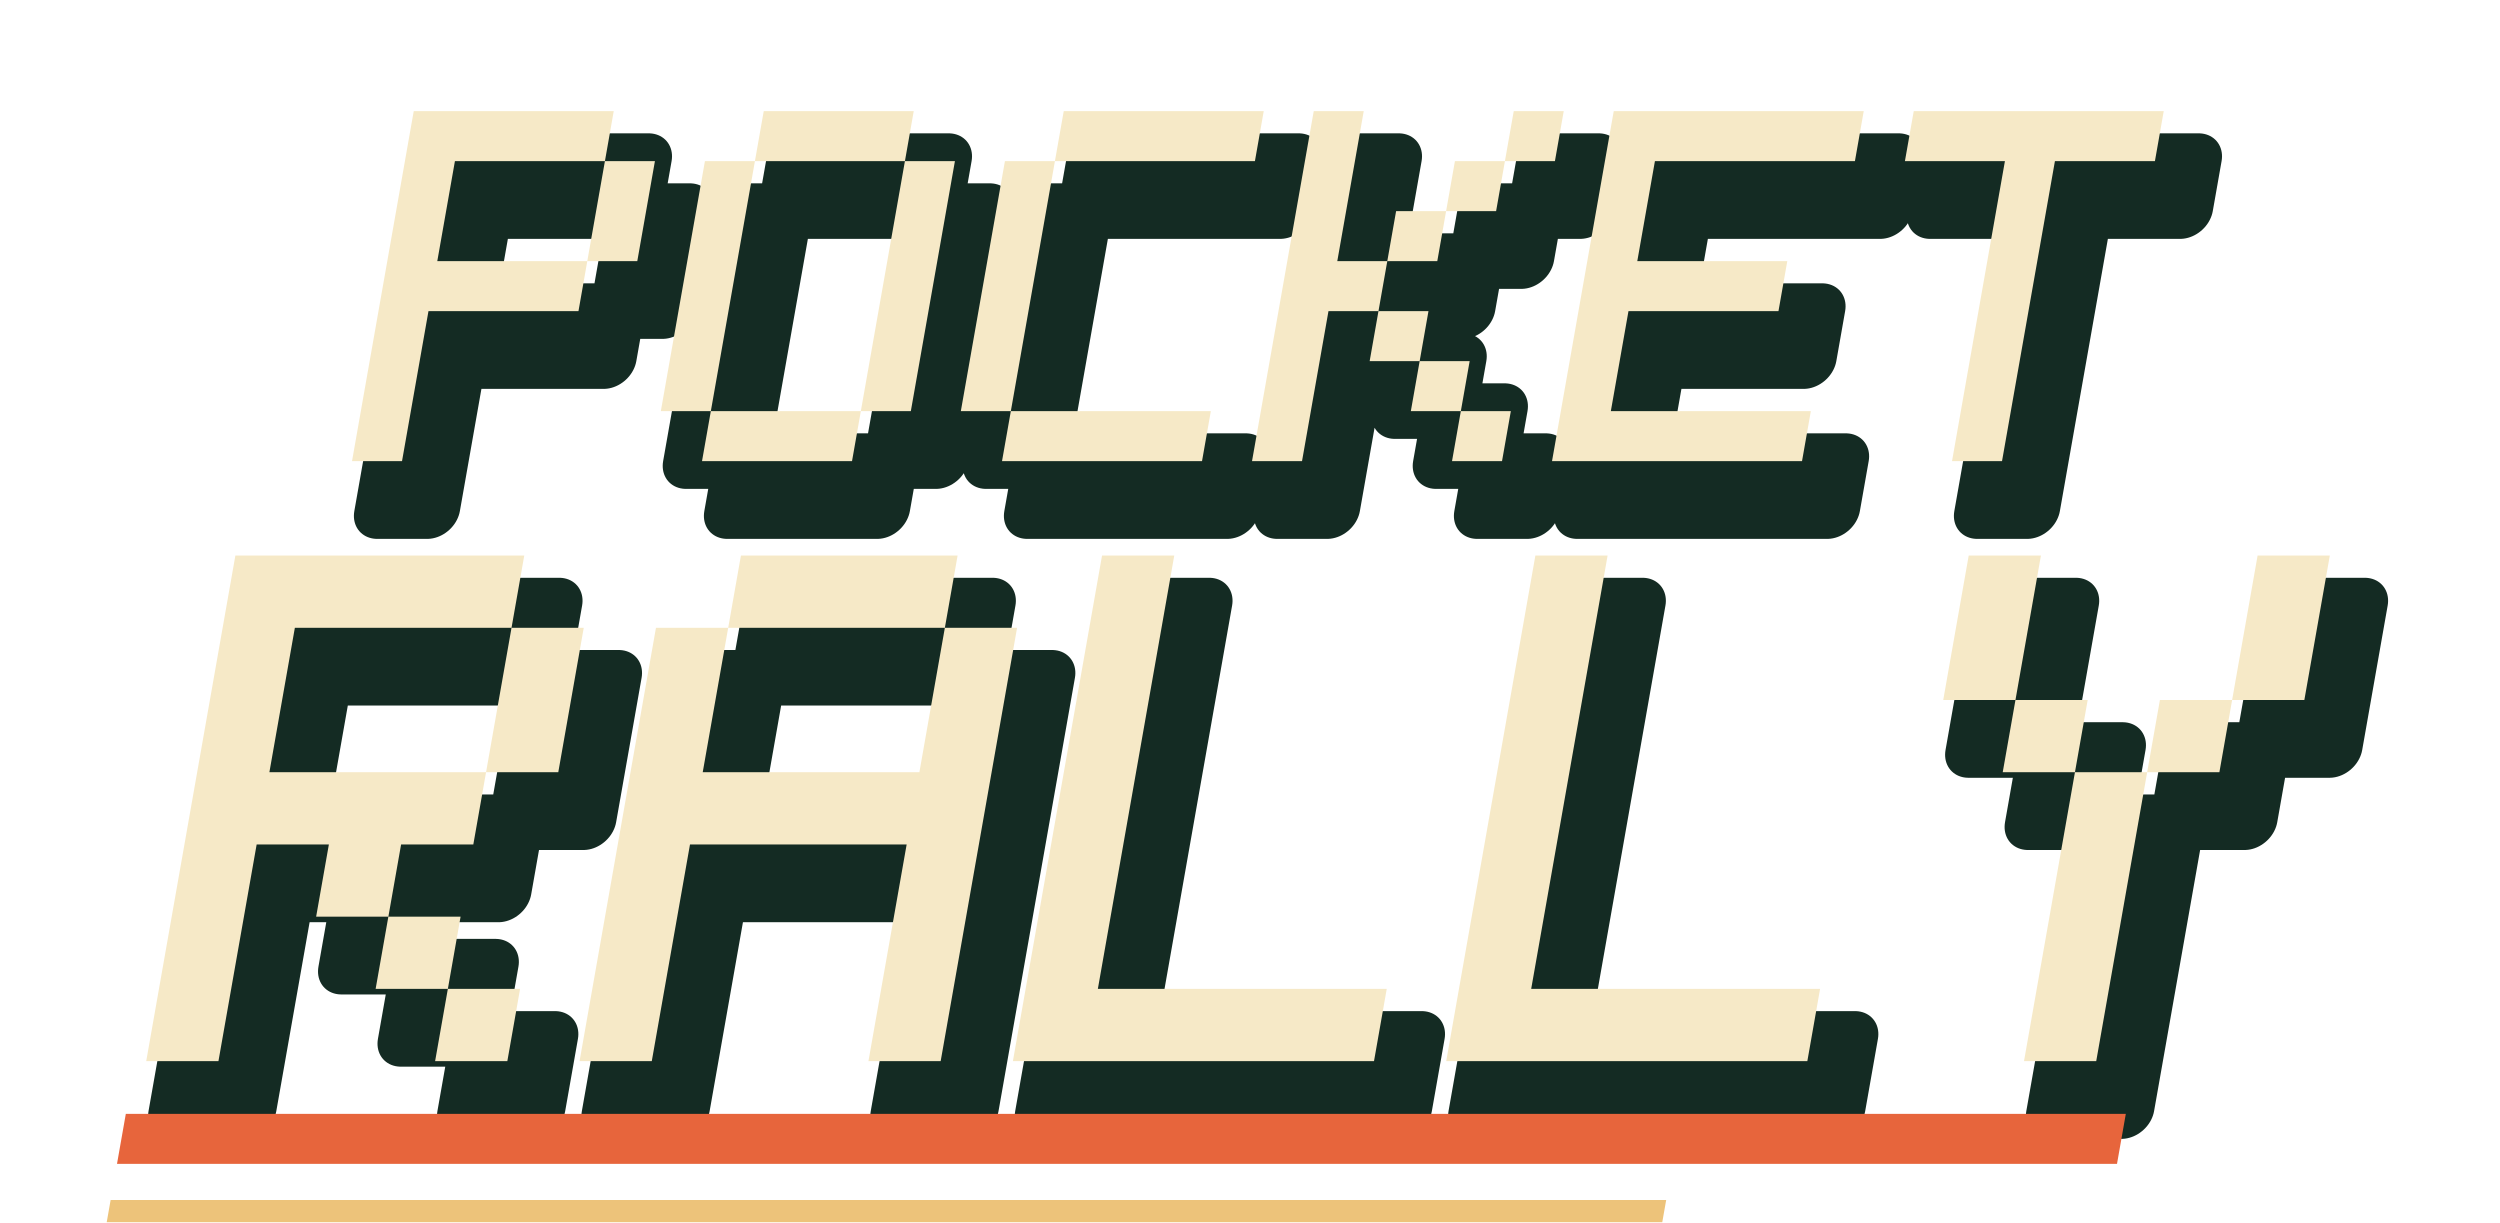
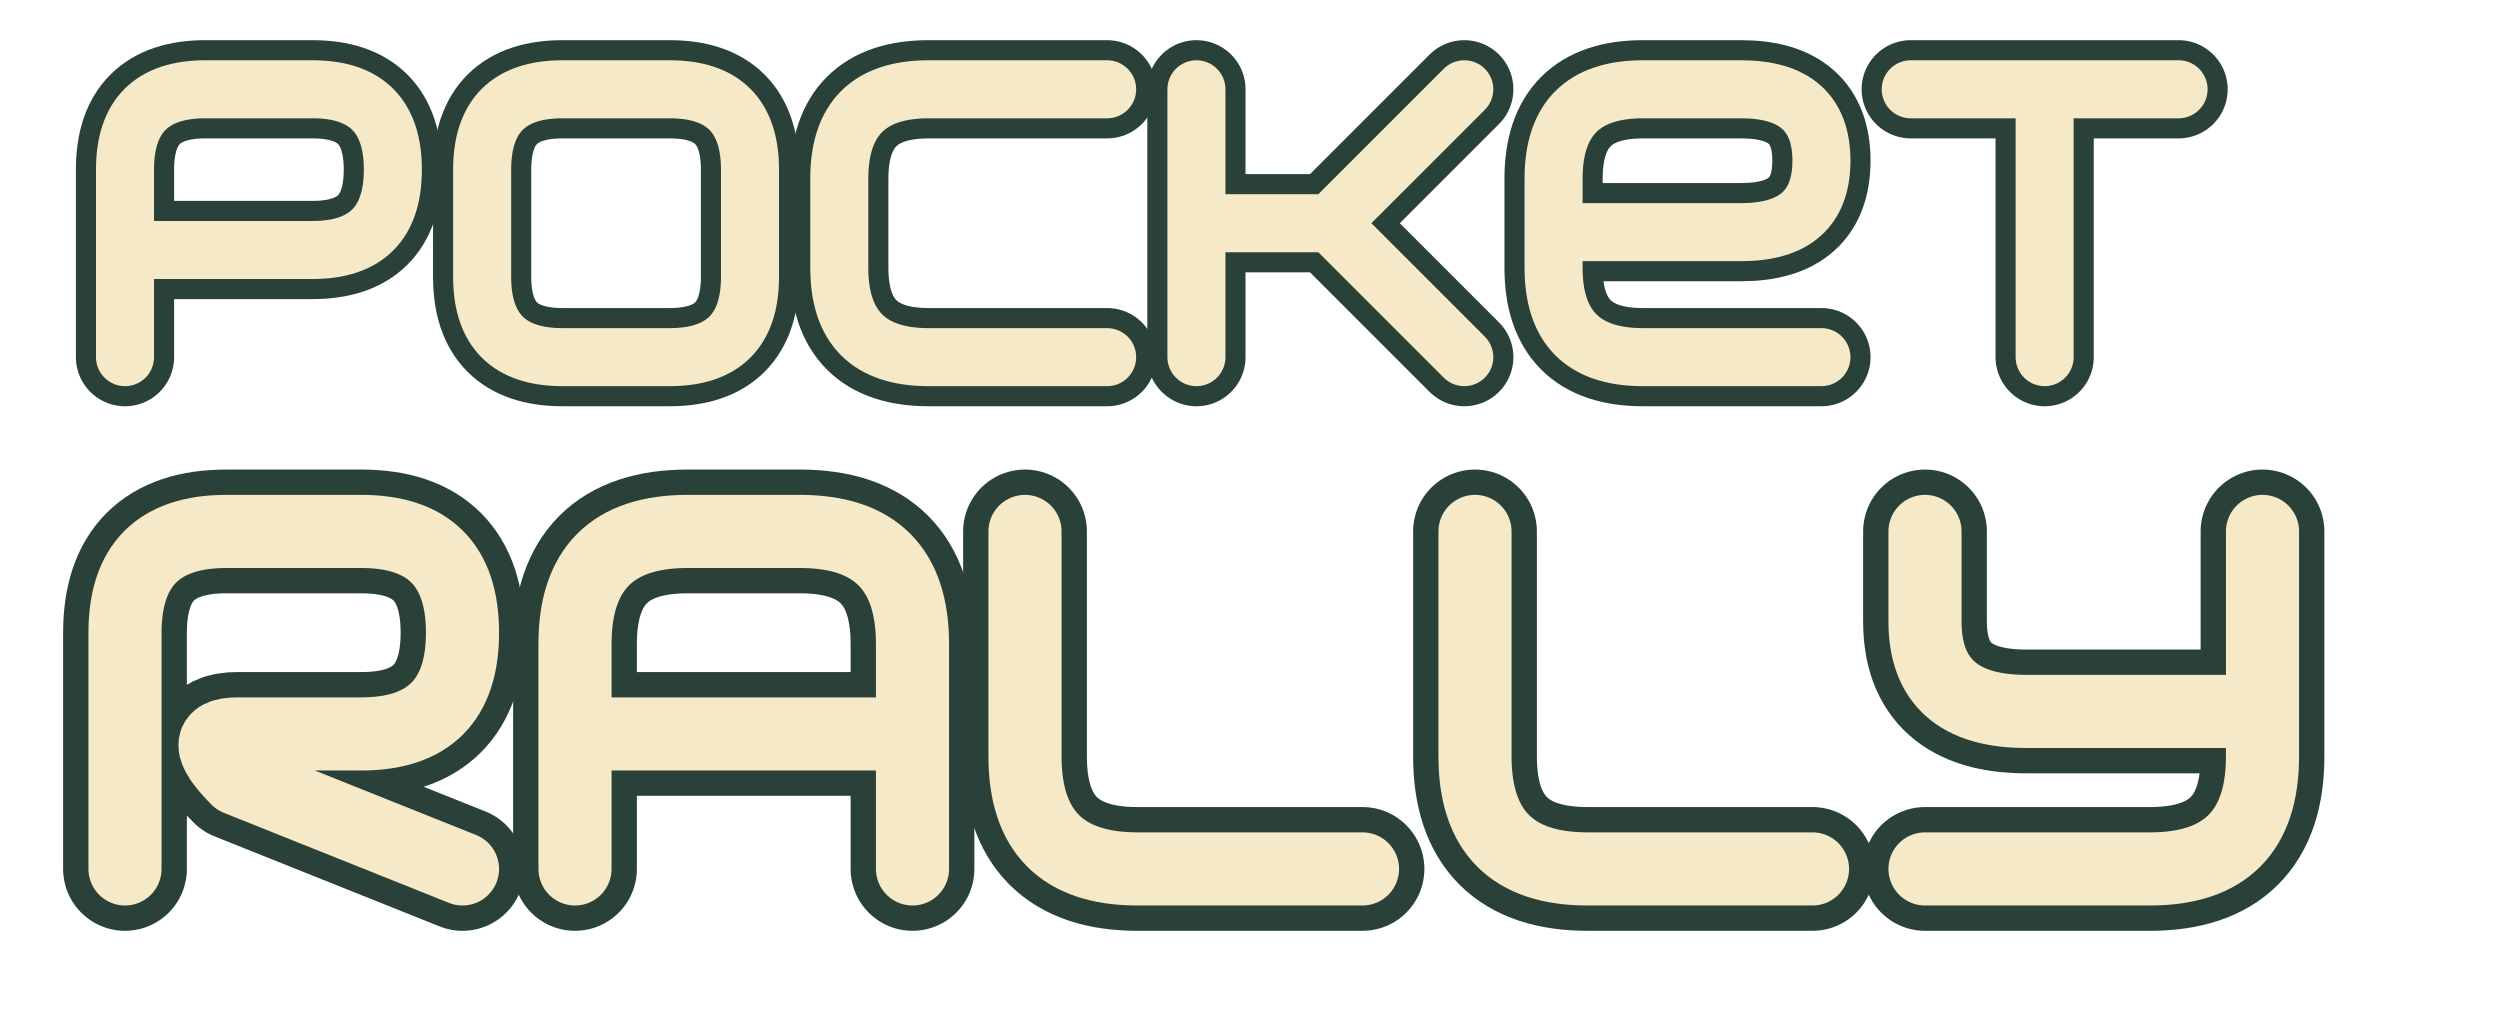
- <svg xmlns="http://www.w3.org/2000/svg" viewBox="0 0 450 220">
-   <g transform="translate(38 0) skewX(-10)">
-     <path d="M40 20h9v9h-9zM49 20h9v9h-9zM58 20h9v9h-9zM67 20h9v9h-9zM40 29h9v9h-9zM76 29h9v9h-9zM40 38h9v9h-9zM76 38h9v9h-9zM40 47h9v9h-9zM49 47h9v9h-9zM58 47h9v9h-9zM67 47h9v9h-9zM40 56h9v9h-9zM40 65h9v9h-9zM40 74h9v9h-9zM103 20h9v9h-9zM112 20h9v9h-9zM121 20h9v9h-9zM94 29h9v9h-9zM130 29h9v9h-9zM94 38h9v9h-9zM130 38h9v9h-9zM94 47h9v9h-9zM130 47h9v9h-9zM94 56h9v9h-9zM130 56h9v9h-9zM94 65h9v9h-9zM130 65h9v9h-9zM103 74h9v9h-9zM112 74h9v9h-9zM121 74h9v9h-9zM157 20h9v9h-9zM166 20h9v9h-9zM175 20h9v9h-9zM184 20h9v9h-9zM148 29h9v9h-9zM148 38h9v9h-9zM148 47h9v9h-9zM148 56h9v9h-9zM148 65h9v9h-9zM157 74h9v9h-9zM166 74h9v9h-9zM175 74h9v9h-9zM184 74h9v9h-9zM202 20h9v9h-9zM238 20h9v9h-9zM202 29h9v9h-9zM229 29h9v9h-9zM202 38h9v9h-9zM220 38h9v9h-9zM202 47h9v9h-9zM211 47h9v9h-9zM202 56h9v9h-9zM220 56h9v9h-9zM202 65h9v9h-9zM229 65h9v9h-9zM202 74h9v9h-9zM238 74h9v9h-9zM256 20h9v9h-9zM265 20h9v9h-9zM274 20h9v9h-9zM283 20h9v9h-9zM292 20h9v9h-9zM256 29h9v9h-9zM256 38h9v9h-9zM256 47h9v9h-9zM265 47h9v9h-9zM274 47h9v9h-9zM283 47h9v9h-9zM256 56h9v9h-9zM256 65h9v9h-9zM256 74h9v9h-9zM265 74h9v9h-9zM274 74h9v9h-9zM283 74h9v9h-9zM292 74h9v9h-9zM310 20h9v9h-9zM319 20h9v9h-9zM328 20h9v9h-9zM337 20h9v9h-9zM346 20h9v9h-9zM328 29h9v9h-9zM328 38h9v9h-9zM328 47h9v9h-9zM328 56h9v9h-9zM328 65h9v9h-9zM328 74h9v9h-9zM22 100h13v13h-13zM35 100h13v13h-13zM48 100h13v13h-13zM61 100h13v13h-13zM22 113h13v13h-13zM74 113h13v13h-13zM22 126h13v13h-13zM74 126h13v13h-13zM22 139h13v13h-13zM35 139h13v13h-13zM48 139h13v13h-13zM61 139h13v13h-13zM22 152h13v13h-13zM48 152h13v13h-13zM22 165h13v13h-13zM61 165h13v13h-13zM22 178h13v13h-13zM74 178h13v13h-13zM113 100h13v13h-13zM126 100h13v13h-13zM139 100h13v13h-13zM100 113h13v13h-13zM152 113h13v13h-13zM100 126h13v13h-13zM152 126h13v13h-13zM100 139h13v13h-13zM113 139h13v13h-13zM126 139h13v13h-13zM139 139h13v13h-13zM152 139h13v13h-13zM100 152h13v13h-13zM152 152h13v13h-13zM100 165h13v13h-13zM152 165h13v13h-13zM100 178h13v13h-13zM152 178h13v13h-13zM178 100h13v13h-13zM178 113h13v13h-13zM178 126h13v13h-13zM178 139h13v13h-13zM178 152h13v13h-13zM178 165h13v13h-13zM178 178h13v13h-13zM191 178h13v13h-13zM204 178h13v13h-13zM217 178h13v13h-13zM230 178h13v13h-13zM256 100h13v13h-13zM256 113h13v13h-13zM256 126h13v13h-13zM256 139h13v13h-13zM256 152h13v13h-13zM256 165h13v13h-13zM256 178h13v13h-13zM269 178h13v13h-13zM282 178h13v13h-13zM295 178h13v13h-13zM308 178h13v13h-13zM334 100h13v13h-13zM386 100h13v13h-13zM334 113h13v13h-13zM386 113h13v13h-13zM347 126h13v13h-13zM373 126h13v13h-13zM360 139h13v13h-13zM360 152h13v13h-13zM360 165h13v13h-13zM360 178h13v13h-13z" fill="#142b23" stroke="#142b23" stroke-width="10" stroke-linejoin="round" transform="translate(7 9)" />
-     <path d="M40 20h9v9h-9zM49 20h9v9h-9zM58 20h9v9h-9zM67 20h9v9h-9zM40 29h9v9h-9zM76 29h9v9h-9zM40 38h9v9h-9zM76 38h9v9h-9zM40 47h9v9h-9zM49 47h9v9h-9zM58 47h9v9h-9zM67 47h9v9h-9zM40 56h9v9h-9zM40 65h9v9h-9zM40 74h9v9h-9zM103 20h9v9h-9zM112 20h9v9h-9zM121 20h9v9h-9zM94 29h9v9h-9zM130 29h9v9h-9zM94 38h9v9h-9zM130 38h9v9h-9zM94 47h9v9h-9zM130 47h9v9h-9zM94 56h9v9h-9zM130 56h9v9h-9zM94 65h9v9h-9zM130 65h9v9h-9zM103 74h9v9h-9zM112 74h9v9h-9zM121 74h9v9h-9zM157 20h9v9h-9zM166 20h9v9h-9zM175 20h9v9h-9zM184 20h9v9h-9zM148 29h9v9h-9zM148 38h9v9h-9zM148 47h9v9h-9zM148 56h9v9h-9zM148 65h9v9h-9zM157 74h9v9h-9zM166 74h9v9h-9zM175 74h9v9h-9zM184 74h9v9h-9zM202 20h9v9h-9zM238 20h9v9h-9zM202 29h9v9h-9zM229 29h9v9h-9zM202 38h9v9h-9zM220 38h9v9h-9zM202 47h9v9h-9zM211 47h9v9h-9zM202 56h9v9h-9zM220 56h9v9h-9zM202 65h9v9h-9zM229 65h9v9h-9zM202 74h9v9h-9zM238 74h9v9h-9zM256 20h9v9h-9zM265 20h9v9h-9zM274 20h9v9h-9zM283 20h9v9h-9zM292 20h9v9h-9zM256 29h9v9h-9zM256 38h9v9h-9zM256 47h9v9h-9zM265 47h9v9h-9zM274 47h9v9h-9zM283 47h9v9h-9zM256 56h9v9h-9zM256 65h9v9h-9zM256 74h9v9h-9zM265 74h9v9h-9zM274 74h9v9h-9zM283 74h9v9h-9zM292 74h9v9h-9zM310 20h9v9h-9zM319 20h9v9h-9zM328 20h9v9h-9zM337 20h9v9h-9zM346 20h9v9h-9zM328 29h9v9h-9zM328 38h9v9h-9zM328 47h9v9h-9zM328 56h9v9h-9zM328 65h9v9h-9zM328 74h9v9h-9zM22 100h13v13h-13zM35 100h13v13h-13zM48 100h13v13h-13zM61 100h13v13h-13zM22 113h13v13h-13zM74 113h13v13h-13zM22 126h13v13h-13zM74 126h13v13h-13zM22 139h13v13h-13zM35 139h13v13h-13zM48 139h13v13h-13zM61 139h13v13h-13zM22 152h13v13h-13zM48 152h13v13h-13zM22 165h13v13h-13zM61 165h13v13h-13zM22 178h13v13h-13zM74 178h13v13h-13zM113 100h13v13h-13zM126 100h13v13h-13zM139 100h13v13h-13zM100 113h13v13h-13zM152 113h13v13h-13zM100 126h13v13h-13zM152 126h13v13h-13zM100 139h13v13h-13zM113 139h13v13h-13zM126 139h13v13h-13zM139 139h13v13h-13zM152 139h13v13h-13zM100 152h13v13h-13zM152 152h13v13h-13zM100 165h13v13h-13zM152 165h13v13h-13zM100 178h13v13h-13zM152 178h13v13h-13zM178 100h13v13h-13zM178 113h13v13h-13zM178 126h13v13h-13zM178 139h13v13h-13zM178 152h13v13h-13zM178 165h13v13h-13zM178 178h13v13h-13zM191 178h13v13h-13zM204 178h13v13h-13zM217 178h13v13h-13zM230 178h13v13h-13zM256 100h13v13h-13zM256 113h13v13h-13zM256 126h13v13h-13zM256 139h13v13h-13zM256 152h13v13h-13zM256 165h13v13h-13zM256 178h13v13h-13zM269 178h13v13h-13zM282 178h13v13h-13zM295 178h13v13h-13zM308 178h13v13h-13zM334 100h13v13h-13zM386 100h13v13h-13zM334 113h13v13h-13zM386 113h13v13h-13zM347 126h13v13h-13zM373 126h13v13h-13zM360 139h13v13h-13zM360 152h13v13h-13zM360 165h13v13h-13zM360 178h13v13h-13z" fill="#f6e9c7" />
-     <path d="M20 205h360" stroke="#e7653c" stroke-width="9" />
-     <path d="M20 218h280" stroke="#edc37a" stroke-width="4" />
-   </g>
+ <svg xmlns="http://www.w3.org/2000/svg" viewBox="0 0 560 230" role="img" aria-label="Pocket Rally">
+   <defs>
+     <g id="lettering" fill="none" stroke-linecap="round" stroke-linejoin="round">
+       <path transform="translate(28 16) scale(1)" d="M0 64V22Q0 4 18 4H42Q60 4 60 22T42 40H0" />
+       <path transform="translate(108 16) scale(1)" d="M18 4H42Q60 4 60 22V46Q60 64 42 64H18Q0 64 0 46V22Q0 4 18 4Z" />
+       <path transform="translate(188 16) scale(1)" d="M60 4H20Q0 4 0 24V44Q0 64 20 64H60" />
+       <path transform="translate(268 16) scale(1)" d="M0 4V64M60 4 30 34 60 64M0 34H30" />
+       <path transform="translate(348 16) scale(1)" d="M60 64H20Q0 64 0 44V24Q0 4 20 4H42Q60 4 60 20T42 36H0" />
+       <path transform="translate(428 16) scale(1)" d="M0 4H60M30 4V64" />
+       <path transform="translate(28.0 114) scale(1.26)" d="M0 64V22Q0 4 18 4H42Q60 4 60 22T42 40H20Q12 40 20 48L60 64" />
+       <path transform="translate(128.8 114) scale(1.26)" d="M0 64V24Q0 4 20 4H40Q60 4 60 24V64M0 40H60" />
+       <path transform="translate(229.6 114) scale(1.26)" d="M0 4V44Q0 64 20 64H60" />
+       <path transform="translate(330.4 114) scale(1.26)" d="M0 4V44Q0 64 20 64H60" />
+       <path transform="translate(431.2 114) scale(1.26)" d="M0 4V20Q0 36 18 36H60M60 4V44Q60 64 40 64H0" />
+     </g>
+   </defs>
+   <use href="#lettering" stroke="#173128" stroke-width="22" opacity=".92" />
+   <use href="#lettering" stroke="#f6e9c7" stroke-width="13" />
</svg>
